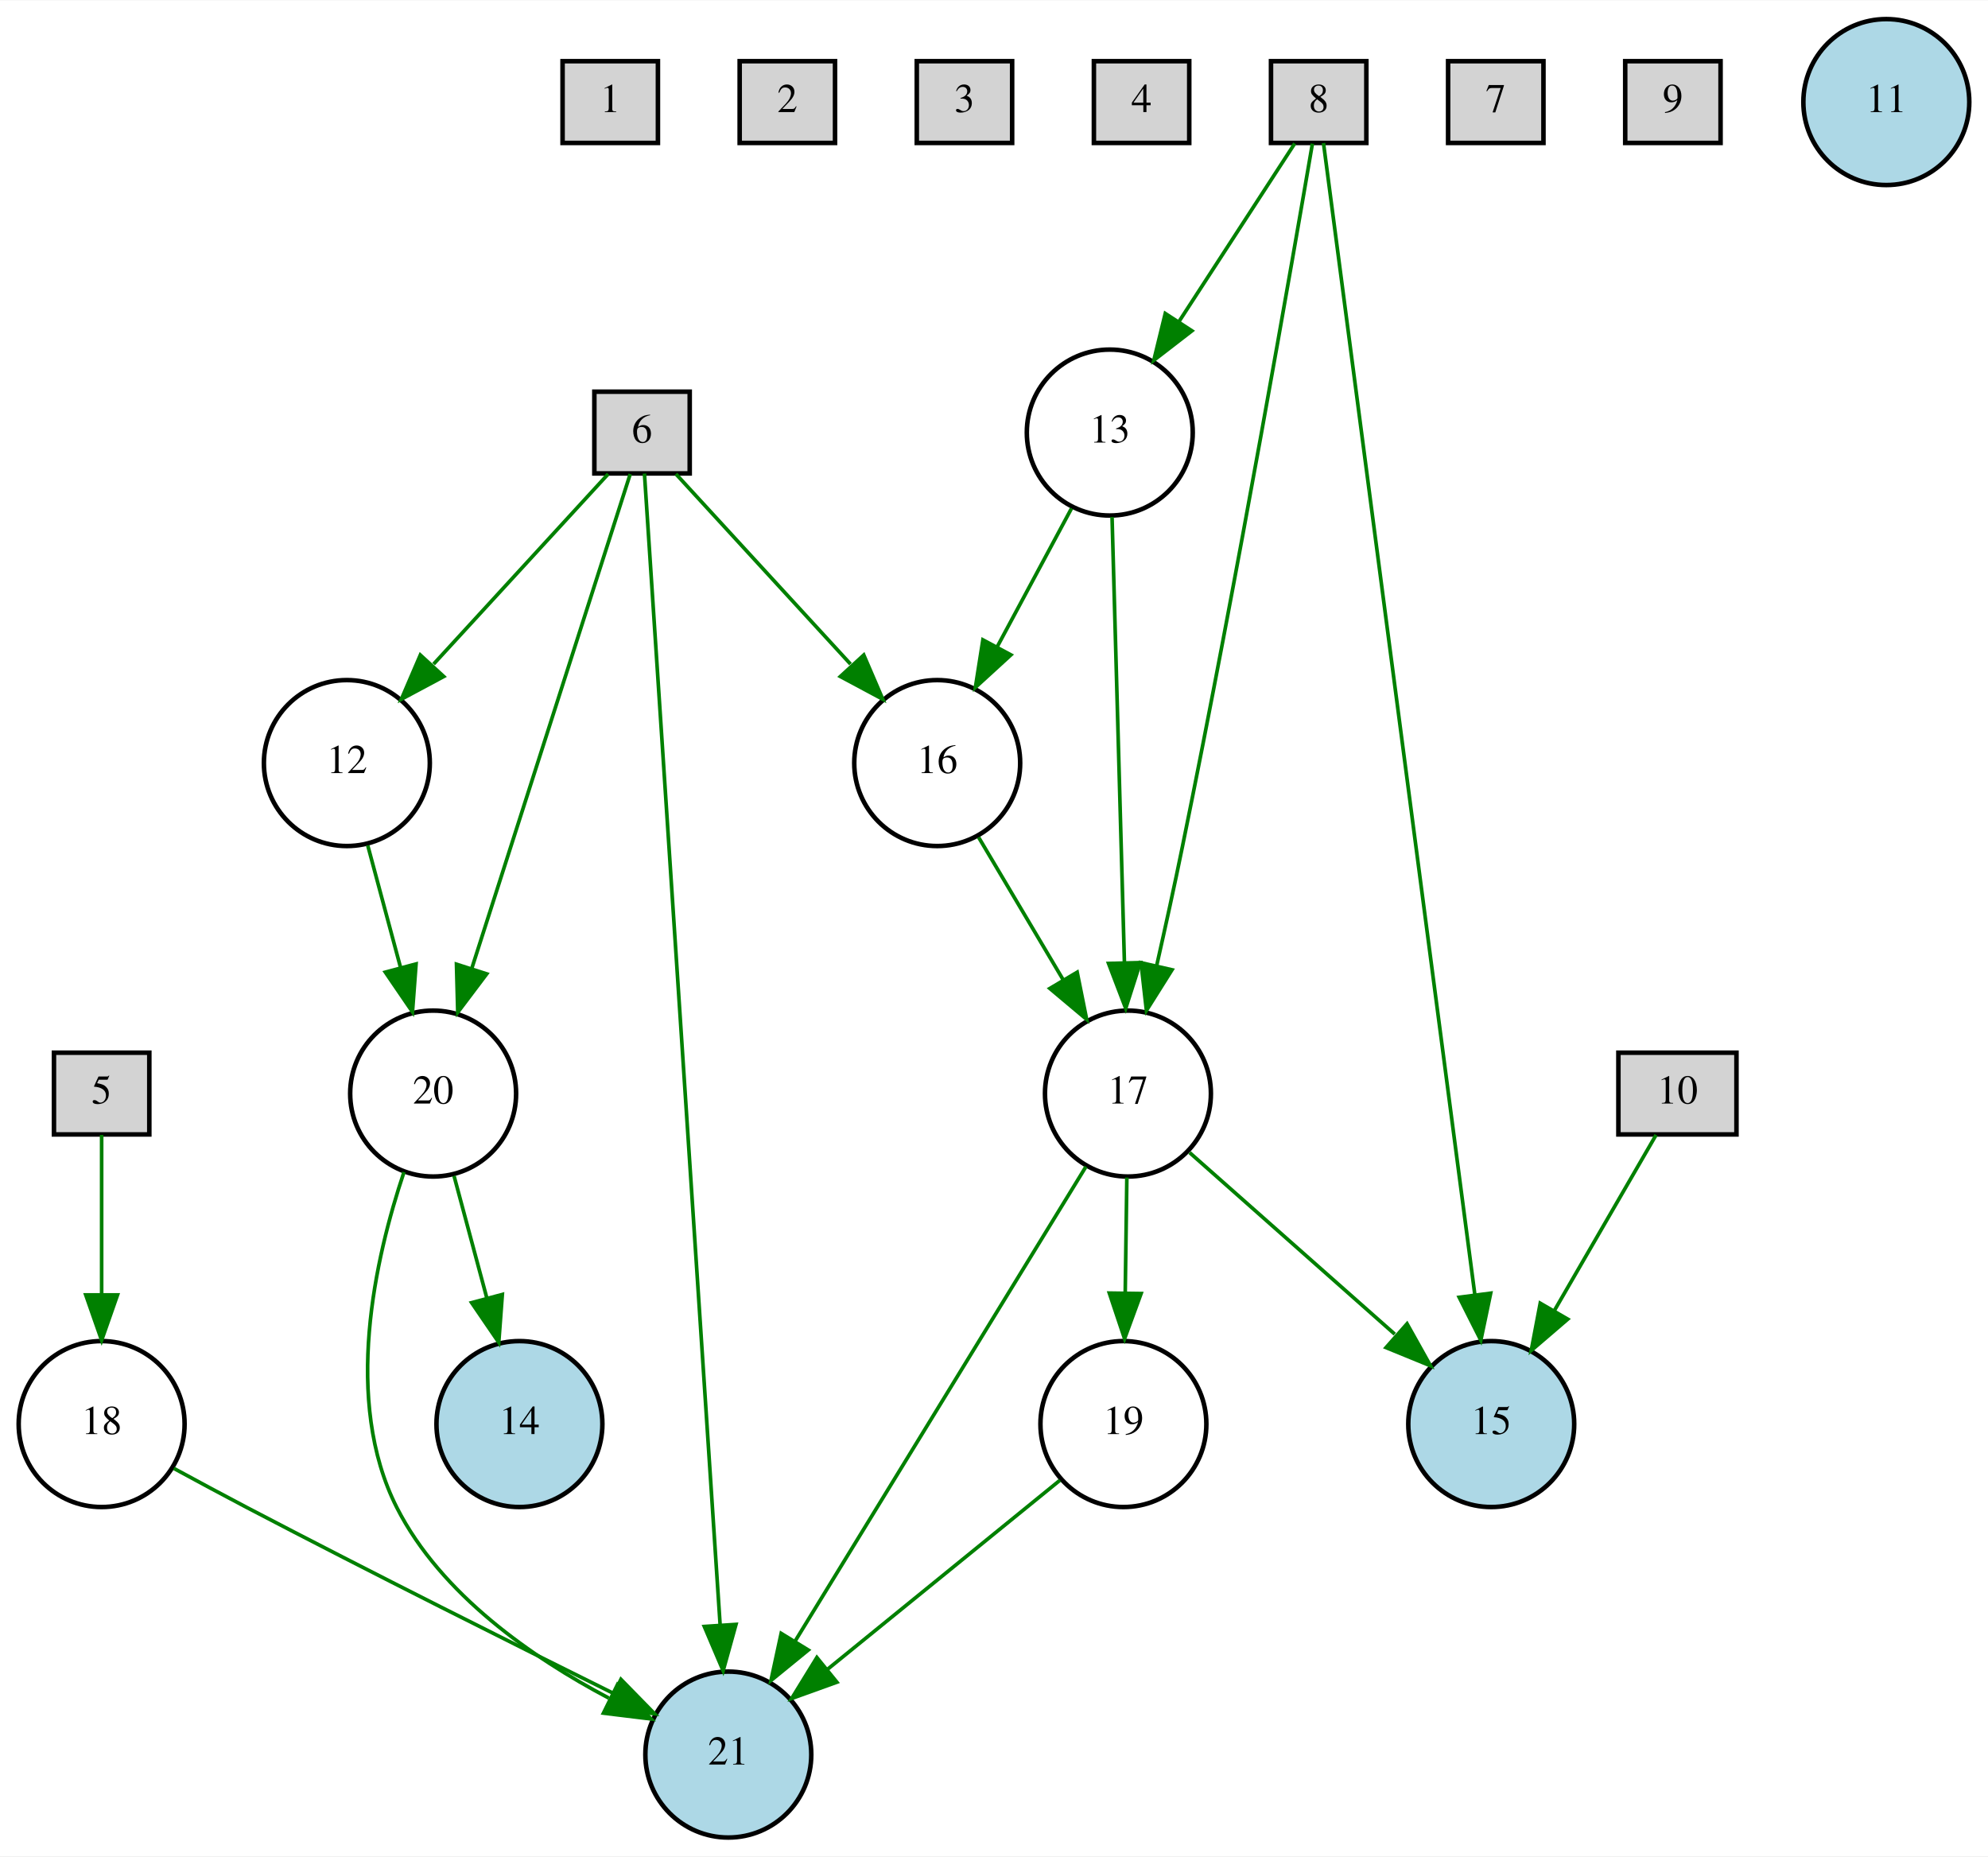
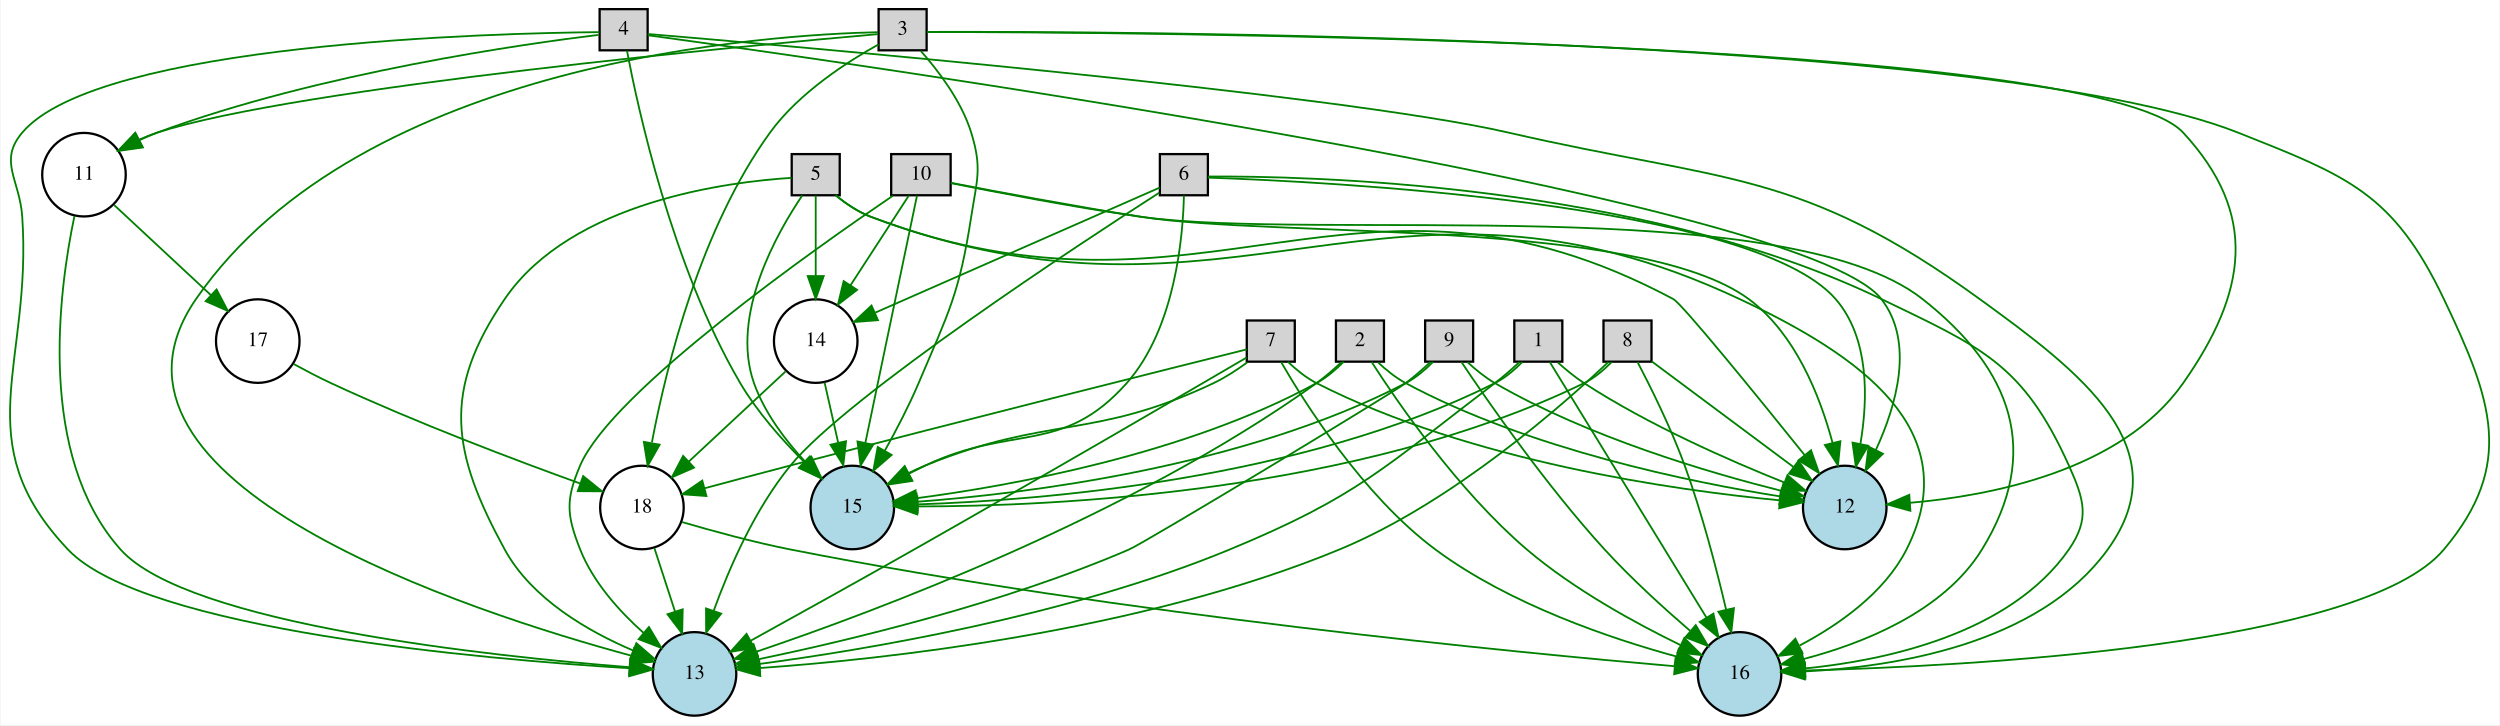
- <svg xmlns="http://www.w3.org/2000/svg" width="438pt" height="409pt" viewBox="0.00 0.00 437.77 408.62">
-   <g id="graph0" class="graph" transform="scale(1 1) rotate(0) translate(4 404.62)">
-     <polygon fill="white" stroke="transparent" points="-4,4 -4,-404.62 433.77,-404.62 433.77,4 -4,4" />
+ <svg xmlns="http://www.w3.org/2000/svg" width="1093pt" height="317pt" viewBox="0.00 0.00 1092.71 317.08">
+   <g id="graph0" class="graph" transform="scale(1 1) rotate(0) translate(4 313.08)">
+     <polygon fill="white" stroke="transparent" points="-4,4 -4,-313.08 1088.71,-313.08 1088.71,4 -4,4" />
    <g id="node1" class="node">
-       <polygon fill="lightgray" stroke="black" points="140.88,-391.23 119.88,-391.23 119.88,-373.23 140.88,-373.23 140.88,-391.23" />
-       <text text-anchor="middle" x="130.38" y="-380.03" font-family="Times,serif" font-size="9.00">1</text>
+       <polygon fill="lightgray" stroke="black" points="678.94,-172.92 657.94,-172.92 657.94,-154.92 678.94,-154.92 678.94,-172.92" />
+       <text text-anchor="middle" x="668.44" y="-161.72" font-family="Times,serif" font-size="9.00">1</text>
+     </g>
+     <g id="node11" class="node">
+       <ellipse fill="lightblue" stroke="black" cx="756.44" cy="-18.38" rx="18.27" ry="18.27" />
+       <text text-anchor="middle" x="756.44" y="-16.18" font-family="Times,serif" font-size="9.00">16</text>
+     </g>
+     <g id="edge1" class="edge">
+       <path fill="none" stroke="green" stroke-width="0.8" d="M673.43,-154.8C686.45,-133.55 721.91,-75.72 742.02,-42.92" />
+       <polygon fill="green" stroke="green" stroke-width="0.8" points="745.01,-44.74 747.25,-34.38 739.04,-41.08 745.01,-44.74" />
+     </g>
+     <g id="node12" class="node">
+       <ellipse fill="lightblue" stroke="black" cx="802.44" cy="-91.15" rx="18.27" ry="18.27" />
+       <text text-anchor="middle" x="802.44" y="-88.95" font-family="Times,serif" font-size="9.00">12</text>
+     </g>
+     <g id="edge2" class="edge">
+       <path fill="none" stroke="green" stroke-width="0.8" d="M676.98,-154.57C680.38,-151.51 684.43,-148.15 688.44,-145.54 716.65,-127.19 752.18,-111.6 776.01,-102.09" />
+       <polygon fill="green" stroke="green" stroke-width="0.8" points="777.41,-105.29 785.45,-98.39 774.86,-98.78 777.41,-105.29" />
+     </g>
+     <g id="node13" class="node">
+       <ellipse fill="lightblue" stroke="black" cx="299.44" cy="-18.38" rx="18.27" ry="18.27" />
+       <text text-anchor="middle" x="299.44" y="-16.18" font-family="Times,serif" font-size="9.00">13</text>
+     </g>
+     <g id="edge3" class="edge">
+       <path fill="none" stroke="green" stroke-width="0.8" d="M660.22,-154.79C656.97,-151.75 653.14,-148.36 649.44,-145.54 601.02,-108.68 589.68,-96.04 533.44,-72.77 462.66,-43.48 372.86,-28.73 327.86,-22.74" />
+       <polygon fill="green" stroke="green" stroke-width="0.8" points="328.05,-19.23 317.68,-21.43 327.16,-26.18 328.05,-19.23" />
+     </g>
+     <g id="node14" class="node">
+       <ellipse fill="lightblue" stroke="black" cx="368.44" cy="-91.15" rx="18.27" ry="18.27" />
+       <text text-anchor="middle" x="368.44" y="-88.95" font-family="Times,serif" font-size="9.00">15</text>
+     </g>
+     <g id="edge4" class="edge">
+       <path fill="none" stroke="green" stroke-width="0.8" d="M661.42,-154.74C658.12,-151.39 653.92,-147.78 649.44,-145.54 564.68,-103.08 450.06,-94.26 397.26,-92.52" />
+       <polygon fill="green" stroke="green" stroke-width="0.8" points="397.05,-89.01 386.96,-92.24 396.86,-96.01 397.05,-89.01" />
    </g>
    <g id="node2" class="node">
-       <polygon fill="lightgray" stroke="black" points="179.88,-391.23 158.88,-391.23 158.88,-373.23 179.88,-373.23 179.88,-391.23" />
-       <text text-anchor="middle" x="169.38" y="-380.03" font-family="Times,serif" font-size="9.00">2</text>
+       <polygon fill="lightgray" stroke="black" points="600.94,-172.92 579.94,-172.92 579.94,-154.92 600.94,-154.92 600.94,-172.92" />
+       <text text-anchor="middle" x="590.44" y="-161.72" font-family="Times,serif" font-size="9.00">2</text>
+     </g>
+     <g id="edge5" class="edge">
+       <path fill="none" stroke="green" stroke-width="0.8" d="M595.48,-154.87C606.29,-138.02 633.24,-98.5 663.44,-72.77 683.93,-55.31 710.94,-40.55 730.57,-31" />
+       <polygon fill="green" stroke="green" stroke-width="0.8" points="732.28,-34.06 739.82,-26.62 729.28,-27.74 732.28,-34.06" />
+     </g>
+     <g id="edge6" class="edge">
+       <path fill="none" stroke="green" stroke-width="0.8" d="M598.38,-154.57C601.82,-151.35 606.07,-147.89 610.44,-145.54 664.34,-116.56 735.41,-102.14 774.2,-96" />
+       <polygon fill="green" stroke="green" stroke-width="0.8" points="774.88,-99.43 784.24,-94.48 773.83,-92.51 774.88,-99.43" />
+     </g>
+     <g id="edge7" class="edge">
+       <path fill="none" stroke="green" stroke-width="0.8" d="M582.3,-154.68C579.07,-151.63 575.22,-148.25 571.44,-145.54 490.13,-87.19 377.54,-45.33 326.52,-28.1" />
+       <polygon fill="green" stroke="green" stroke-width="0.8" points="327.47,-24.73 316.88,-24.89 325.26,-31.37 327.47,-24.73" />
+     </g>
+     <g id="edge8" class="edge">
+       <path fill="none" stroke="green" stroke-width="0.8" d="M583.34,-154.89C580.03,-151.56 575.84,-147.94 571.44,-145.54 514.02,-114.24 437.35,-100.59 396.63,-95.22" />
+       <polygon fill="green" stroke="green" stroke-width="0.8" points="396.97,-91.74 386.62,-93.98 396.11,-98.68 396.97,-91.74" />
    </g>
    <g id="node3" class="node">
-       <polygon fill="lightgray" stroke="black" points="218.88,-391.23 197.88,-391.23 197.88,-373.23 218.88,-373.23 218.88,-391.23" />
-       <text text-anchor="middle" x="208.38" y="-380.03" font-family="Times,serif" font-size="9.00">3</text>
+       <polygon fill="lightgray" stroke="black" points="400.94,-309.08 379.94,-309.08 379.94,-291.08 400.94,-291.08 400.94,-309.08" />
+       <text text-anchor="middle" x="390.44" y="-297.88" font-family="Times,serif" font-size="9.00">3</text>
+     </g>
+     <g id="edge9" class="edge">
+       <path fill="none" stroke="green" stroke-width="0.8" d="M401.07,-299.13C470.88,-299.37 864.33,-298.75 974.44,-255.08 1022.26,-236.11 1042.28,-228.73 1064.44,-182.31 1085.42,-138.37 1095.79,-110.02 1064.44,-72.77 1028.87,-30.5 855.05,-21.7 785.39,-19.87" />
+       <polygon fill="green" stroke="green" stroke-width="0.8" points="785.23,-16.36 775.15,-19.63 785.06,-23.36 785.23,-16.36" />
+     </g>
+     <g id="edge10" class="edge">
+       <path fill="none" stroke="green" stroke-width="0.8" d="M401.28,-299.09C475.9,-299.04 911.71,-296.97 950.44,-255.08 983.49,-219.33 978.42,-185.38 950.44,-145.54 923.41,-107.05 865.79,-96.19 830.95,-93.2" />
+       <polygon fill="green" stroke="green" stroke-width="0.8" points="831.15,-89.7 820.93,-92.5 830.67,-96.69 831.15,-89.7" />
+     </g>
+     <g id="edge11" class="edge">
+       <path fill="none" stroke="green" stroke-width="0.8" d="M379.68,-299C333.85,-297.99 153.99,-287.28 81.44,-182.31 26,-102.08 201.67,-45.31 271.82,-26.33" />
+       <polygon fill="green" stroke="green" stroke-width="0.8" points="272.97,-29.64 281.75,-23.7 271.19,-22.88 272.97,-29.64" />
+     </g>
+     <g id="edge12" class="edge">
+       <path fill="none" stroke="green" stroke-width="0.8" d="M398.37,-290.81C405.72,-282.53 416.14,-269.04 420.44,-255.08 425.26,-239.46 422.94,-234.46 420.44,-218.31 415.27,-184.79 410.71,-176.76 397.44,-145.54 393.22,-135.6 387.73,-125.06 382.67,-116.01" />
+       <polygon fill="green" stroke="green" stroke-width="0.8" points="385.63,-114.13 377.62,-107.19 379.55,-117.6 385.63,-114.13" />
+     </g>
+     <g id="node15" class="node">
+       <ellipse fill="white" stroke="black" cx="32.44" cy="-236.69" rx="18.27" ry="18.27" />
+       <text text-anchor="middle" x="32.44" y="-234.49" font-family="Times,serif" font-size="9.00">11</text>
+     </g>
+     <g id="edge45" class="edge">
+       <path fill="none" stroke="green" stroke-width="0.8" d="M379.62,-298.15C330.15,-293.82 125.38,-275 64.44,-255.08 61.83,-254.22 59.18,-253.16 56.58,-251.98" />
+       <polygon fill="green" stroke="green" stroke-width="0.8" points="58.06,-248.8 47.56,-247.37 54.87,-255.03 58.06,-248.8" />
+     </g>
+     <g id="node18" class="node">
+       <ellipse fill="white" stroke="black" cx="276.44" cy="-91.15" rx="18.27" ry="18.27" />
+       <text text-anchor="middle" x="276.44" y="-88.95" font-family="Times,serif" font-size="9.00">18</text>
+     </g>
+     <g id="edge43" class="edge">
+       <path fill="none" stroke="green" stroke-width="0.8" d="M379.92,-293.66C366.99,-286.5 345.19,-272.69 332.44,-255.08 302.22,-213.32 287.31,-153.94 280.79,-119.6" />
+       <polygon fill="green" stroke="green" stroke-width="0.8" points="284.17,-118.61 278.96,-109.38 277.28,-119.84 284.17,-118.61" />
    </g>
    <g id="node4" class="node">
-       <polygon fill="lightgray" stroke="black" points="257.88,-391.23 236.88,-391.23 236.88,-373.23 257.88,-373.23 257.88,-391.23" />
-       <text text-anchor="middle" x="247.38" y="-380.03" font-family="Times,serif" font-size="9.00">4</text>
+       <polygon fill="lightgray" stroke="black" points="278.94,-309.08 257.94,-309.08 257.94,-291.08 278.94,-291.08 278.94,-309.08" />
+       <text text-anchor="middle" x="268.44" y="-297.88" font-family="Times,serif" font-size="9.00">4</text>
+     </g>
+     <g id="edge13" class="edge">
+       <path fill="none" stroke="green" stroke-width="0.8" d="M278.98,-298.21C333.13,-293.67 580.49,-272.34 655.44,-255.08 750.07,-233.28 782.83,-239.3 861.44,-182.31 905.71,-150.22 949.45,-117.1 917.44,-72.77 887.16,-30.83 822.63,-21.31 785.11,-19.47" />
+       <polygon fill="green" stroke="green" stroke-width="0.8" points="784.96,-15.96 774.85,-19.12 784.73,-22.96 784.96,-15.96" />
+     </g>
+     <g id="edge14" class="edge">
+       <path fill="none" stroke="green" stroke-width="0.8" d="M279.15,-297.64C352.89,-287.62 783.41,-227.41 818.44,-182.31 833.02,-163.54 825.11,-135.94 816.01,-116.22" />
+       <polygon fill="green" stroke="green" stroke-width="0.8" points="819.13,-114.64 811.54,-107.25 812.87,-117.77 819.13,-114.64" />
+     </g>
+     <g id="edge15" class="edge">
+       <path fill="none" stroke="green" stroke-width="0.8" d="M257.82,-299.03C212.82,-298.6 38.72,-294.39 5.44,-255.08 -5.12,-242.61 4.33,-234.61 5.44,-218.31 9.9,-153.17 -19.42,-120.21 25.44,-72.77 58.81,-37.49 207.85,-24.73 271.01,-20.85" />
+       <polygon fill="green" stroke="green" stroke-width="0.8" points="271.29,-24.34 281.07,-20.27 270.88,-17.35 271.29,-24.34" />
+     </g>
+     <g id="edge16" class="edge">
+       <path fill="none" stroke="green" stroke-width="0.8" d="M269.9,-290.91C274.38,-267.13 289.54,-196.38 319.44,-145.54 326.89,-132.88 337.74,-120.66 347.34,-111.11" />
+       <polygon fill="green" stroke="green" stroke-width="0.8" points="349.88,-113.52 354.68,-104.07 345.04,-108.47 349.88,-113.52" />
+     </g>
+     <g id="edge51" class="edge">
+       <path fill="none" stroke="green" stroke-width="0.8" d="M257.52,-297.84C226.48,-294.07 135.44,-281.4 64.44,-255.08 61.86,-254.12 59.24,-252.99 56.66,-251.77" />
+       <polygon fill="green" stroke="green" stroke-width="0.8" points="58.14,-248.59 47.65,-247.1 54.92,-254.81 58.14,-248.59" />
    </g>
    <g id="node5" class="node">
-       <polygon fill="lightgray" stroke="black" points="28.88,-172.92 7.88,-172.92 7.88,-154.92 28.88,-154.92 28.88,-172.92" />
-       <text text-anchor="middle" x="18.38" y="-161.72" font-family="Times,serif" font-size="9.00">5</text>
-     </g>
-     <g id="node19" class="node">
-       <ellipse fill="white" stroke="black" cx="18.38" cy="-91.15" rx="18.27" ry="18.27" />
-       <text text-anchor="middle" x="18.38" y="-88.95" font-family="Times,serif" font-size="9.00">18</text>
-     </g>
-     <g id="edge12" class="edge">
-       <path fill="none" stroke="green" stroke-width="0.8" d="M18.38,-154.81C18.38,-146.24 18.38,-132.26 18.38,-119.68" />
-       <polygon fill="green" stroke="green" stroke-width="0.8" points="21.88,-119.59 18.38,-109.59 14.88,-119.59 21.88,-119.59" />
+       <polygon fill="lightgray" stroke="black" points="362.94,-245.69 341.94,-245.69 341.94,-227.69 362.94,-227.69 362.94,-245.69" />
+       <text text-anchor="middle" x="352.44" y="-234.49" font-family="Times,serif" font-size="9.00">5</text>
+     </g>
+     <g id="edge17" class="edge">
+       <path fill="none" stroke="green" stroke-width="0.8" d="M361.12,-227.67C365.41,-224.18 370.86,-220.41 376.44,-218.31 535.17,-158.44 602.89,-254.43 756.44,-182.31 809.4,-157.44 855.92,-124.94 829.44,-72.77 819.7,-53.58 799.46,-39.63 782.75,-30.81" />
+       <polygon fill="green" stroke="green" stroke-width="0.8" points="783.95,-27.5 773.44,-26.22 780.85,-33.78 783.95,-27.5" />
+     </g>
+     <g id="edge18" class="edge">
+       <path fill="none" stroke="green" stroke-width="0.8" d="M361.12,-227.69C365.42,-224.21 370.87,-220.44 376.44,-218.31 522.96,-162.4 589.04,-256.05 727.44,-182.31 731.31,-180.25 763.97,-140.1 784.89,-114.08" />
+       <polygon fill="green" stroke="green" stroke-width="0.8" points="787.69,-116.19 791.22,-106.2 782.23,-111.8 787.69,-116.19" />
+     </g>
+     <g id="edge19" class="edge">
+       <path fill="none" stroke="green" stroke-width="0.8" d="M341.89,-235.3C315.32,-233.66 245.73,-225.27 216.44,-182.31 189.02,-142.08 193.12,-115.5 216.44,-72.77 228.31,-51.03 253.25,-36.82 272.7,-28.56" />
+       <polygon fill="green" stroke="green" stroke-width="0.8" points="274,-31.82 282.01,-24.88 271.42,-25.31 274,-31.82" />
+     </g>
+     <g id="edge20" class="edge">
+       <path fill="none" stroke="green" stroke-width="0.8" d="M346.6,-227.65C335.84,-211.79 314.9,-175.43 325.44,-145.54 330.02,-132.56 339.23,-120.42 347.96,-111" />
+       <polygon fill="green" stroke="green" stroke-width="0.8" points="350.55,-113.36 355.07,-103.77 345.56,-108.45 350.55,-113.36" />
+     </g>
+     <g id="node16" class="node">
+       <ellipse fill="white" stroke="black" cx="352.44" cy="-163.92" rx="18.27" ry="18.27" />
+       <text text-anchor="middle" x="352.44" y="-161.72" font-family="Times,serif" font-size="9.00">14</text>
+     </g>
+     <g id="edge50" class="edge">
+       <path fill="none" stroke="green" stroke-width="0.8" d="M352.44,-227.58C352.44,-219.01 352.44,-205.03 352.44,-192.45" />
+       <polygon fill="green" stroke="green" stroke-width="0.8" points="355.94,-192.36 352.44,-182.36 348.94,-192.36 355.94,-192.36" />
    </g>
    <g id="node6" class="node">
-       <polygon fill="lightgray" stroke="black" points="147.88,-318.46 126.88,-318.46 126.88,-300.46 147.88,-300.46 147.88,-318.46" />
-       <text text-anchor="middle" x="137.38" y="-307.26" font-family="Times,serif" font-size="9.00">6</text>
-     </g>
-     <g id="node12" class="node">
-       <ellipse fill="lightblue" stroke="black" cx="156.38" cy="-18.38" rx="18.27" ry="18.27" />
-       <text text-anchor="middle" x="156.38" y="-16.18" font-family="Times,serif" font-size="9.00">21</text>
-     </g>
-     <g id="edge9" class="edge">
-       <path fill="none" stroke="green" stroke-width="0.8" d="M137.91,-300.43C140.33,-263.62 150.42,-110.17 154.58,-46.87" />
-       <polygon fill="green" stroke="green" stroke-width="0.8" points="158.07,-47.04 155.24,-36.83 151.09,-46.58 158.07,-47.04" />
-     </g>
-     <g id="node15" class="node">
-       <ellipse fill="white" stroke="black" cx="72.38" cy="-236.69" rx="18.27" ry="18.27" />
-       <text text-anchor="middle" x="72.38" y="-234.49" font-family="Times,serif" font-size="9.00">12</text>
-     </g>
-     <g id="edge15" class="edge">
-       <path fill="none" stroke="green" stroke-width="0.8" d="M129.93,-300.34C120.62,-290.21 104.35,-272.5 91.48,-258.48" />
-       <polygon fill="green" stroke="green" stroke-width="0.8" points="93.72,-255.75 84.38,-250.75 88.56,-260.48 93.72,-255.75" />
+       <polygon fill="lightgray" stroke="black" points="523.94,-245.69 502.94,-245.69 502.94,-227.69 523.94,-227.69 523.94,-245.69" />
+       <text text-anchor="middle" x="513.44" y="-234.49" font-family="Times,serif" font-size="9.00">6</text>
+     </g>
+     <g id="edge21" class="edge">
+       <path fill="none" stroke="green" stroke-width="0.8" d="M524.07,-235.88C564.59,-236.17 712.41,-233.47 818.44,-182.31 862.33,-161.13 880.46,-153.98 900.44,-109.54 907.14,-94.63 909.78,-86.18 900.44,-72.77 874.47,-35.44 819.2,-24.16 785.19,-20.78" />
+       <polygon fill="green" stroke="green" stroke-width="0.8" points="785.21,-17.27 774.96,-19.94 784.64,-24.25 785.21,-17.27" />
+     </g>
+     <g id="edge22" class="edge">
+       <path fill="none" stroke="green" stroke-width="0.8" d="M523.96,-235.4C571,-233.82 761.48,-224.88 798.44,-182.31 813.24,-165.26 812.65,-138.84 809.3,-119" />
+       <polygon fill="green" stroke="green" stroke-width="0.8" points="812.7,-118.15 807.3,-109.03 805.84,-119.53 812.7,-118.15" />
+     </g>
+     <g id="edge23" class="edge">
+       <path fill="none" stroke="green" stroke-width="0.8" d="M502.63,-228.79C468.92,-207.12 366.46,-140.03 341.44,-109.54 325.94,-90.64 314.74,-65.08 307.83,-46" />
+       <polygon fill="green" stroke="green" stroke-width="0.8" points="311.09,-44.72 304.51,-36.41 304.47,-47.01 311.09,-44.72" />
+     </g>
+     <g id="edge24" class="edge">
+       <path fill="none" stroke="green" stroke-width="0.8" d="M513.46,-227.61C513.08,-210.36 509.81,-169.58 488.44,-145.54 460.37,-113.95 438.62,-127.65 400.44,-109.54 398.09,-108.42 395.67,-107.22 393.27,-105.98" />
+       <polygon fill="green" stroke="green" stroke-width="0.8" points="394.69,-102.77 384.22,-101.17 391.4,-108.95 394.69,-102.77" />
+     </g>
+     <g id="edge52" class="edge">
+       <path fill="none" stroke="green" stroke-width="0.8" d="M502.88,-231.05C477.88,-220.06 414.48,-192.19 378.47,-176.36" />
+       <polygon fill="green" stroke="green" stroke-width="0.8" points="379.66,-173.06 369.1,-172.24 376.84,-179.47 379.66,-173.06" />
+     </g>
+     <g id="node7" class="node">
+       <polygon fill="lightgray" stroke="black" points="561.94,-172.92 540.94,-172.92 540.94,-154.92 561.94,-154.92 561.94,-172.92" />
+       <text text-anchor="middle" x="551.44" y="-161.72" font-family="Times,serif" font-size="9.00">7</text>
+     </g>
+     <g id="edge25" class="edge">
+       <path fill="none" stroke="green" stroke-width="0.8" d="M555.95,-154.78C565.95,-137.42 591.62,-96.43 623.44,-72.77 655.81,-48.71 700.51,-33.71 728.95,-25.95" />
+       <polygon fill="green" stroke="green" stroke-width="0.8" points="729.85,-29.33 738.64,-23.42 728.08,-22.56 729.85,-29.33" />
+     </g>
+     <g id="edge26" class="edge">
+       <path fill="none" stroke="green" stroke-width="0.8" d="M558.95,-154.83C562.45,-151.5 566.85,-147.88 571.44,-145.54 638.86,-111.18 728.58,-98.64 773.8,-94.3" />
+       <polygon fill="green" stroke="green" stroke-width="0.8" points="774.39,-97.76 784.04,-93.38 773.77,-90.79 774.39,-97.76" />
+     </g>
+     <g id="edge27" class="edge">
+       <path fill="none" stroke="green" stroke-width="0.8" d="M540.89,-156.74C515.76,-142.05 450.41,-103.93 395.44,-72.77 371.21,-59.03 343.37,-43.59 323.93,-32.86" />
+       <polygon fill="green" stroke="green" stroke-width="0.8" points="325.57,-29.76 315.12,-28 322.19,-35.89 325.57,-29.76" />
+     </g>
+     <g id="edge28" class="edge">
+       <path fill="none" stroke="green" stroke-width="0.8" d="M541.21,-154.66C536.86,-151.46 531.6,-147.99 526.44,-145.54 473.82,-120.58 454.36,-131.57 400.44,-109.54 398.04,-108.56 395.58,-107.44 393.14,-106.26" />
+       <polygon fill="green" stroke="green" stroke-width="0.8" points="394.55,-103.04 384.06,-101.53 391.31,-109.25 394.55,-103.04" />
+     </g>
+     <g id="edge49" class="edge">
+       <path fill="none" stroke="green" stroke-width="0.8" d="M540.94,-160.3C510.23,-152.63 417.88,-129.48 341.44,-109.54 329.15,-106.33 315.58,-102.72 304.03,-99.61" />
+       <polygon fill="green" stroke="green" stroke-width="0.8" points="304.65,-96.16 294.08,-96.94 302.83,-102.92 304.65,-96.16" />
+     </g>
+     <g id="node8" class="node">
+       <polygon fill="lightgray" stroke="black" points="717.94,-172.92 696.94,-172.92 696.94,-154.92 717.94,-154.92 717.94,-172.92" />
+       <text text-anchor="middle" x="707.44" y="-161.72" font-family="Times,serif" font-size="9.00">8</text>
+     </g>
+     <g id="edge29" class="edge">
+       <path fill="none" stroke="green" stroke-width="0.8" d="M711.81,-154.8C717.21,-144.49 726.42,-126.08 732.44,-109.54 739.99,-88.8 746.3,-64.6 750.56,-46.49" />
+       <polygon fill="green" stroke="green" stroke-width="0.8" points="754,-47.14 752.82,-36.61 747.18,-45.58 754,-47.14" />
+     </g>
+     <g id="edge30" class="edge">
+       <path fill="none" stroke="green" stroke-width="0.8" d="M717.97,-155.08C732.87,-143.98 760.46,-123.43 780.06,-108.83" />
+       <polygon fill="green" stroke="green" stroke-width="0.8" points="782.23,-111.57 788.16,-102.79 778.05,-105.96 782.23,-111.57" />
+     </g>
+     <g id="edge31" class="edge">
+       <path fill="none" stroke="green" stroke-width="0.8" d="M699.13,-154.82C680.1,-136.79 631.16,-93.33 581.44,-72.77 493.75,-36.5 380.46,-24.65 328.19,-20.96" />
+       <polygon fill="green" stroke="green" stroke-width="0.8" points="328.2,-17.45 318,-20.29 327.74,-24.44 328.2,-17.45" />
+     </g>
+     <g id="edge32" class="edge">
+       <path fill="none" stroke="green" stroke-width="0.8" d="M700.44,-154.69C697.15,-151.33 692.95,-147.73 688.44,-145.54 589.49,-97.35 455.16,-91.62 397.11,-91.61" />
+       <polygon fill="green" stroke="green" stroke-width="0.8" points="396.85,-88.11 386.87,-91.67 396.89,-95.11 396.85,-88.11" />
+     </g>
+     <g id="node9" class="node">
+       <polygon fill="lightgray" stroke="black" points="639.94,-172.92 618.94,-172.92 618.94,-154.92 639.94,-154.92 639.94,-172.92" />
+       <text text-anchor="middle" x="629.44" y="-161.72" font-family="Times,serif" font-size="9.00">9</text>
+     </g>
+     <g id="edge33" class="edge">
+       <path fill="none" stroke="green" stroke-width="0.8" d="M634.79,-154.81C645.69,-138.52 671.64,-100.98 697.44,-72.77 709,-60.14 723.19,-47.23 734.76,-37.26" />
+       <polygon fill="green" stroke="green" stroke-width="0.8" points="737.28,-39.72 742.65,-30.58 732.75,-34.38 737.28,-39.72" />
+     </g>
+     <g id="edge34" class="edge">
+       <path fill="none" stroke="green" stroke-width="0.8" d="M637.46,-154.71C640.91,-151.52 645.15,-148.03 649.44,-145.54 690.11,-121.95 742.88,-106.41 774.62,-98.46" />
+       <polygon fill="green" stroke="green" stroke-width="0.8" points="775.64,-101.82 784.53,-96.06 773.99,-95.01 775.64,-101.82" />
+     </g>
+     <g id="edge35" class="edge">
+       <path fill="none" stroke="green" stroke-width="0.8" d="M621.24,-154.76C618,-151.71 614.17,-148.32 610.44,-145.54 604.16,-140.85 496.64,-75.88 489.44,-72.77 434.33,-48.97 365.66,-32.74 327.81,-24.87" />
+       <polygon fill="green" stroke="green" stroke-width="0.8" points="328.03,-21.34 317.54,-22.78 326.64,-28.2 328.03,-21.34" />
+     </g>
+     <g id="edge36" class="edge">
+       <path fill="none" stroke="green" stroke-width="0.8" d="M622.39,-154.8C619.08,-151.46 614.89,-147.85 610.44,-145.54 539.42,-108.65 443.85,-97.18 396.89,-93.67" />
+       <polygon fill="green" stroke="green" stroke-width="0.8" points="397.05,-90.17 386.84,-92.99 396.58,-97.16 397.05,-90.17" />
+     </g>
+     <g id="node10" class="node">
+       <polygon fill="lightgray" stroke="black" points="411.44,-245.69 385.44,-245.69 385.44,-227.69 411.44,-227.69 411.44,-245.69" />
+       <text text-anchor="middle" x="398.44" y="-234.49" font-family="Times,serif" font-size="9.00">10</text>
+     </g>
+     <g id="edge37" class="edge">
+       <path fill="none" stroke="green" stroke-width="0.8" d="M411.75,-232.96C430.23,-229.24 464.77,-222.55 494.44,-218.31 570.09,-207.49 776.37,-229.54 836.44,-182.31 875.78,-151.38 888.69,-115.37 862.44,-72.77 845.54,-45.32 809.71,-31.49 784.4,-24.87" />
+       <polygon fill="green" stroke="green" stroke-width="0.8" points="785.15,-21.46 774.61,-22.54 783.52,-28.26 785.15,-21.46" />
+     </g>
+     <g id="edge38" class="edge">
+       <path fill="none" stroke="green" stroke-width="0.8" d="M411.46,-233.15C429.88,-229.58 464.66,-223.02 494.44,-218.31 553.36,-208.99 712.41,-217.68 760.44,-182.31 780.78,-167.33 791.59,-140.03 797.12,-119.39" />
+       <polygon fill="green" stroke="green" stroke-width="0.8" points="800.54,-120.12 799.49,-109.58 793.74,-118.48 800.54,-120.12" />
+     </g>
+     <g id="edge39" class="edge">
+       <path fill="none" stroke="green" stroke-width="0.8" d="M386.15,-227.47C353,-204.98 263.29,-141.96 249.44,-109.54 243.03,-94.51 243.44,-87.97 249.44,-72.77 255.1,-58.46 266.59,-45.75 277.14,-36.31" />
+       <polygon fill="green" stroke="green" stroke-width="0.8" points="279.51,-38.89 284.9,-29.77 275,-33.54 279.51,-38.89" />
+     </g>
+     <g id="edge40" class="edge">
+       <path fill="none" stroke="green" stroke-width="0.8" d="M396.74,-227.56C392.47,-207.12 381.13,-152.83 374.17,-119.53" />
+       <polygon fill="green" stroke="green" stroke-width="0.8" points="377.55,-118.6 372.07,-109.53 370.69,-120.03 377.55,-118.6" />
+     </g>
+     <g id="edge41" class="edge">
+       <path fill="none" stroke="green" stroke-width="0.8" d="M393.17,-227.58C386.97,-218.04 376.42,-201.82 367.62,-188.27" />
+       <polygon fill="green" stroke="green" stroke-width="0.8" points="370.53,-186.32 362.14,-179.85 364.66,-190.14 370.53,-186.32" />
+     </g>
+     <g id="edge46" class="edge">
+       <path fill="none" stroke="green" stroke-width="0.8" d="M28.28,-218.63C21.4,-185.87 11.79,-113.77 48.44,-72.77 77.8,-39.94 211.5,-25.98 270.88,-21.32" />
+       <polygon fill="green" stroke="green" stroke-width="0.8" points="271.35,-24.8 281.06,-20.56 270.83,-17.82 271.35,-24.8" />
    </g>
    <g id="node17" class="node">
-       <ellipse fill="white" stroke="black" cx="202.38" cy="-236.69" rx="18.27" ry="18.27" />
-       <text text-anchor="middle" x="202.38" y="-234.49" font-family="Times,serif" font-size="9.00">16</text>
-     </g>
-     <g id="edge20" class="edge">
-       <path fill="none" stroke="green" stroke-width="0.8" d="M144.84,-300.34C154.15,-290.21 170.42,-272.5 183.29,-258.48" />
-       <polygon fill="green" stroke="green" stroke-width="0.8" points="186.21,-260.48 190.39,-250.75 181.05,-255.75 186.21,-260.48" />
-     </g>
-     <g id="node21" class="node">
-       <ellipse fill="white" stroke="black" cx="91.38" cy="-163.92" rx="18.27" ry="18.27" />
-       <text text-anchor="middle" x="91.38" y="-161.72" font-family="Times,serif" font-size="9.00">20</text>
-     </g>
-     <g id="edge10" class="edge">
-       <path fill="none" stroke="green" stroke-width="0.8" d="M134.78,-300.33C128.17,-279.7 110.5,-224.56 99.85,-191.35" />
-       <polygon fill="green" stroke="green" stroke-width="0.8" points="103.18,-190.27 96.8,-181.81 96.52,-192.4 103.18,-190.27" />
-     </g>
-     <g id="node7" class="node">
-       <polygon fill="lightgray" stroke="black" points="335.88,-391.23 314.88,-391.23 314.88,-373.23 335.88,-373.23 335.88,-391.23" />
-       <text text-anchor="middle" x="325.38" y="-380.03" font-family="Times,serif" font-size="9.00">7</text>
-     </g>
-     <g id="node8" class="node">
-       <polygon fill="lightgray" stroke="black" points="296.88,-391.23 275.88,-391.23 275.88,-373.23 296.88,-373.23 296.88,-391.23" />
-       <text text-anchor="middle" x="286.38" y="-380.03" font-family="Times,serif" font-size="9.00">8</text>
-     </g>
-     <g id="node13" class="node">
-       <ellipse fill="lightblue" stroke="black" cx="324.38" cy="-91.15" rx="18.27" ry="18.27" />
-       <text text-anchor="middle" x="324.38" y="-88.95" font-family="Times,serif" font-size="9.00">15</text>
-     </g>
-     <g id="edge2" class="edge">
-       <path fill="none" stroke="green" stroke-width="0.8" d="M287.44,-373.2C292.28,-336.39 312.45,-182.94 320.77,-119.64" />
-       <polygon fill="green" stroke="green" stroke-width="0.8" points="324.26,-119.97 322.09,-109.6 317.32,-119.06 324.26,-119.97" />
-     </g>
-     <g id="node16" class="node">
-       <ellipse fill="white" stroke="black" cx="240.38" cy="-309.46" rx="18.27" ry="18.27" />
-       <text text-anchor="middle" x="240.38" y="-307.26" font-family="Times,serif" font-size="9.00">13</text>
-     </g>
-     <g id="edge5" class="edge">
-       <path fill="none" stroke="green" stroke-width="0.8" d="M281.11,-373.11C274.91,-363.58 264.37,-347.36 255.56,-333.81" />
-       <polygon fill="green" stroke="green" stroke-width="0.8" points="258.47,-331.86 250.08,-325.38 252.6,-335.68 258.47,-331.86" />
-     </g>
-     <g id="node18" class="node">
-       <ellipse fill="white" stroke="black" cx="244.38" cy="-163.92" rx="18.27" ry="18.27" />
-       <text text-anchor="middle" x="244.38" y="-161.72" font-family="Times,serif" font-size="9.00">17</text>
-     </g>
-     <g id="edge3" class="edge">
-       <path fill="none" stroke="green" stroke-width="0.8" d="M285,-373.07C280.92,-349.21 268.48,-277.48 256.38,-218.31 254.65,-209.8 252.62,-200.56 250.73,-192.2" />
-       <polygon fill="green" stroke="green" stroke-width="0.8" points="254.09,-191.17 248.45,-182.2 247.26,-192.73 254.09,-191.17" />
-     </g>
-     <g id="node9" class="node">
-       <polygon fill="lightgray" stroke="black" points="374.88,-391.23 353.88,-391.23 353.88,-373.23 374.88,-373.23 374.88,-391.23" />
-       <text text-anchor="middle" x="364.38" y="-380.03" font-family="Times,serif" font-size="9.00">9</text>
-     </g>
-     <g id="node10" class="node">
-       <polygon fill="lightgray" stroke="black" points="378.38,-172.92 352.38,-172.92 352.38,-154.92 378.38,-154.92 378.38,-172.92" />
-       <text text-anchor="middle" x="365.38" y="-161.72" font-family="Times,serif" font-size="9.00">10</text>
-     </g>
-     <g id="edge1" class="edge">
-       <path fill="none" stroke="green" stroke-width="0.8" d="M360.68,-154.81C355.25,-145.43 346.05,-129.56 338.28,-116.14" />
-       <polygon fill="green" stroke="green" stroke-width="0.8" points="341.23,-114.25 333.19,-107.35 335.17,-117.76 341.23,-114.25" />
-     </g>
-     <g id="node11" class="node">
-       <ellipse fill="lightblue" stroke="black" cx="411.38" cy="-382.23" rx="18.27" ry="18.27" />
-       <text text-anchor="middle" x="411.38" y="-380.03" font-family="Times,serif" font-size="9.00">11</text>
-     </g>
-     <g id="node14" class="node">
-       <ellipse fill="lightblue" stroke="black" cx="110.38" cy="-91.15" rx="18.27" ry="18.27" />
-       <text text-anchor="middle" x="110.38" y="-88.95" font-family="Times,serif" font-size="9.00">14</text>
-     </g>
-     <g id="edge16" class="edge">
-       <path fill="none" stroke="green" stroke-width="0.8" d="M76.98,-218.56C79.15,-210.48 81.79,-200.64 84.22,-191.61" />
-       <polygon fill="green" stroke="green" stroke-width="0.8" points="87.62,-192.46 86.83,-181.9 80.85,-190.65 87.62,-192.46" />
-     </g>
-     <g id="edge7" class="edge">
-       <path fill="none" stroke="green" stroke-width="0.8" d="M231.95,-292.76C227.13,-283.78 220.98,-272.32 215.53,-262.18" />
-       <polygon fill="green" stroke="green" stroke-width="0.8" points="218.61,-260.51 210.79,-253.36 212.44,-263.82 218.61,-260.51" />
-     </g>
-     <g id="edge6" class="edge">
-       <path fill="none" stroke="green" stroke-width="0.8" d="M240.88,-290.86C241.56,-266.43 242.79,-221.99 243.6,-192.96" />
-       <polygon fill="green" stroke="green" stroke-width="0.8" points="247.11,-192.76 243.89,-182.67 240.11,-192.57 247.11,-192.76" />
-     </g>
-     <g id="edge8" class="edge">
-       <path fill="none" stroke="green" stroke-width="0.8" d="M211.5,-220.34C216.95,-211.16 223.99,-199.29 230.16,-188.9" />
-       <polygon fill="green" stroke="green" stroke-width="0.8" points="233.2,-190.64 235.29,-180.25 227.18,-187.06 233.2,-190.64" />
-     </g>
-     <g id="edge17" class="edge">
-       <path fill="none" stroke="green" stroke-width="0.8" d="M235.13,-147.83C219.86,-122.92 189.24,-72.97 171.01,-43.23" />
-       <polygon fill="green" stroke="green" stroke-width="0.8" points="173.99,-41.4 165.78,-34.7 168.02,-45.06 173.99,-41.4" />
-     </g>
-     <g id="edge4" class="edge">
-       <path fill="none" stroke="green" stroke-width="0.8" d="M257.96,-150.92C270.33,-139.97 288.81,-123.63 303.13,-110.95" />
-       <polygon fill="green" stroke="green" stroke-width="0.8" points="305.84,-113.23 311.01,-103.98 301.21,-107.99 305.84,-113.23" />
-     </g>
-     <g id="node20" class="node">
-       <ellipse fill="white" stroke="black" cx="243.38" cy="-91.15" rx="18.27" ry="18.27" />
-       <text text-anchor="middle" x="243.38" y="-88.95" font-family="Times,serif" font-size="9.00">19</text>
-     </g>
-     <g id="edge18" class="edge">
-       <path fill="none" stroke="green" stroke-width="0.8" d="M244.14,-145.43C244.03,-137.75 243.9,-128.54 243.78,-119.95" />
-       <polygon fill="green" stroke="green" stroke-width="0.8" points="247.28,-119.89 243.64,-109.94 240.28,-119.99 247.28,-119.89" />
-     </g>
-     <g id="edge13" class="edge">
-       <path fill="none" stroke="green" stroke-width="0.8" d="M34.28,-81.39C39.41,-78.6 45.12,-75.53 50.38,-72.77 77.77,-58.44 109.46,-42.57 131.01,-31.89" />
-       <polygon fill="green" stroke="green" stroke-width="0.8" points="132.73,-34.94 140.14,-27.37 129.63,-28.67 132.73,-34.94" />
-     </g>
-     <g id="edge19" class="edge">
-       <path fill="none" stroke="green" stroke-width="0.8" d="M229.41,-78.78C215.58,-67.54 194.22,-50.16 178.17,-37.11" />
-       <polygon fill="green" stroke="green" stroke-width="0.8" points="180.29,-34.32 170.33,-30.73 175.88,-39.75 180.29,-34.32" />
-     </g>
-     <g id="edge11" class="edge">
-       <path fill="none" stroke="green" stroke-width="0.8" d="M84.96,-146.63C78.62,-127.78 71.44,-96.31 83.38,-72.77 93.13,-53.58 113.37,-39.63 130.07,-30.81" />
-       <polygon fill="green" stroke="green" stroke-width="0.8" points="131.97,-33.78 139.39,-26.22 128.88,-27.5 131.97,-33.78" />
-     </g>
-     <g id="edge14" class="edge">
-       <path fill="none" stroke="green" stroke-width="0.8" d="M95.98,-145.79C98.15,-137.71 100.79,-127.87 103.22,-118.84" />
-       <polygon fill="green" stroke="green" stroke-width="0.8" points="106.62,-119.69 105.83,-109.13 99.85,-117.88 106.62,-119.69" />
+       <ellipse fill="white" stroke="black" cx="108.44" cy="-163.92" rx="18.27" ry="18.27" />
+       <text text-anchor="middle" x="108.44" y="-161.72" font-family="Times,serif" font-size="9.00">17</text>
+     </g>
+     <g id="edge53" class="edge">
+       <path fill="none" stroke="green" stroke-width="0.8" d="M45.68,-223.37C57.34,-212.51 74.51,-196.52 87.95,-184.01" />
+       <polygon fill="green" stroke="green" stroke-width="0.8" points="90.42,-186.49 95.36,-177.11 85.65,-181.36 90.42,-186.49" />
+     </g>
+     <g id="edge42" class="edge">
+       <path fill="none" stroke="green" stroke-width="0.8" d="M356.32,-145.79C358.1,-137.91 360.26,-128.37 362.25,-119.53" />
+       <polygon fill="green" stroke="green" stroke-width="0.8" points="365.7,-120.15 364.49,-109.62 358.88,-118.6 365.7,-120.15" />
+     </g>
+     <g id="edge48" class="edge">
+       <path fill="none" stroke="green" stroke-width="0.8" d="M339.21,-150.6C327.54,-139.74 310.37,-123.75 296.94,-111.24" />
+       <polygon fill="green" stroke="green" stroke-width="0.8" points="299.23,-108.59 289.53,-104.34 294.46,-113.72 299.23,-108.59" />
+     </g>
+     <g id="edge54" class="edge">
+       <path fill="none" stroke="green" stroke-width="0.8" d="M124.2,-153.86C129.31,-151.06 135.06,-148.05 140.44,-145.54 177.51,-128.28 221.82,-111.59 249.56,-101.59" />
+       <polygon fill="green" stroke="green" stroke-width="0.8" points="250.74,-104.89 258.98,-98.22 248.39,-98.29 250.74,-104.89" />
+     </g>
+     <g id="edge44" class="edge">
+       <path fill="none" stroke="green" stroke-width="0.8" d="M293.95,-84.79C306.95,-80.98 325.17,-75.98 341.44,-72.77 485.24,-44.42 660.16,-27.6 727.82,-21.74" />
+       <polygon fill="green" stroke="green" stroke-width="0.8" points="728.43,-25.2 738.1,-20.86 727.84,-18.23 728.43,-25.2" />
+     </g>
+     <g id="edge47" class="edge">
+       <path fill="none" stroke="green" stroke-width="0.8" d="M281.89,-73.38C284.59,-65.1 287.9,-54.91 290.92,-45.62" />
+       <polygon fill="green" stroke="green" stroke-width="0.8" points="294.27,-46.63 294.03,-36.04 287.61,-44.46 294.27,-46.63" />
    </g>
  </g>
</svg>
